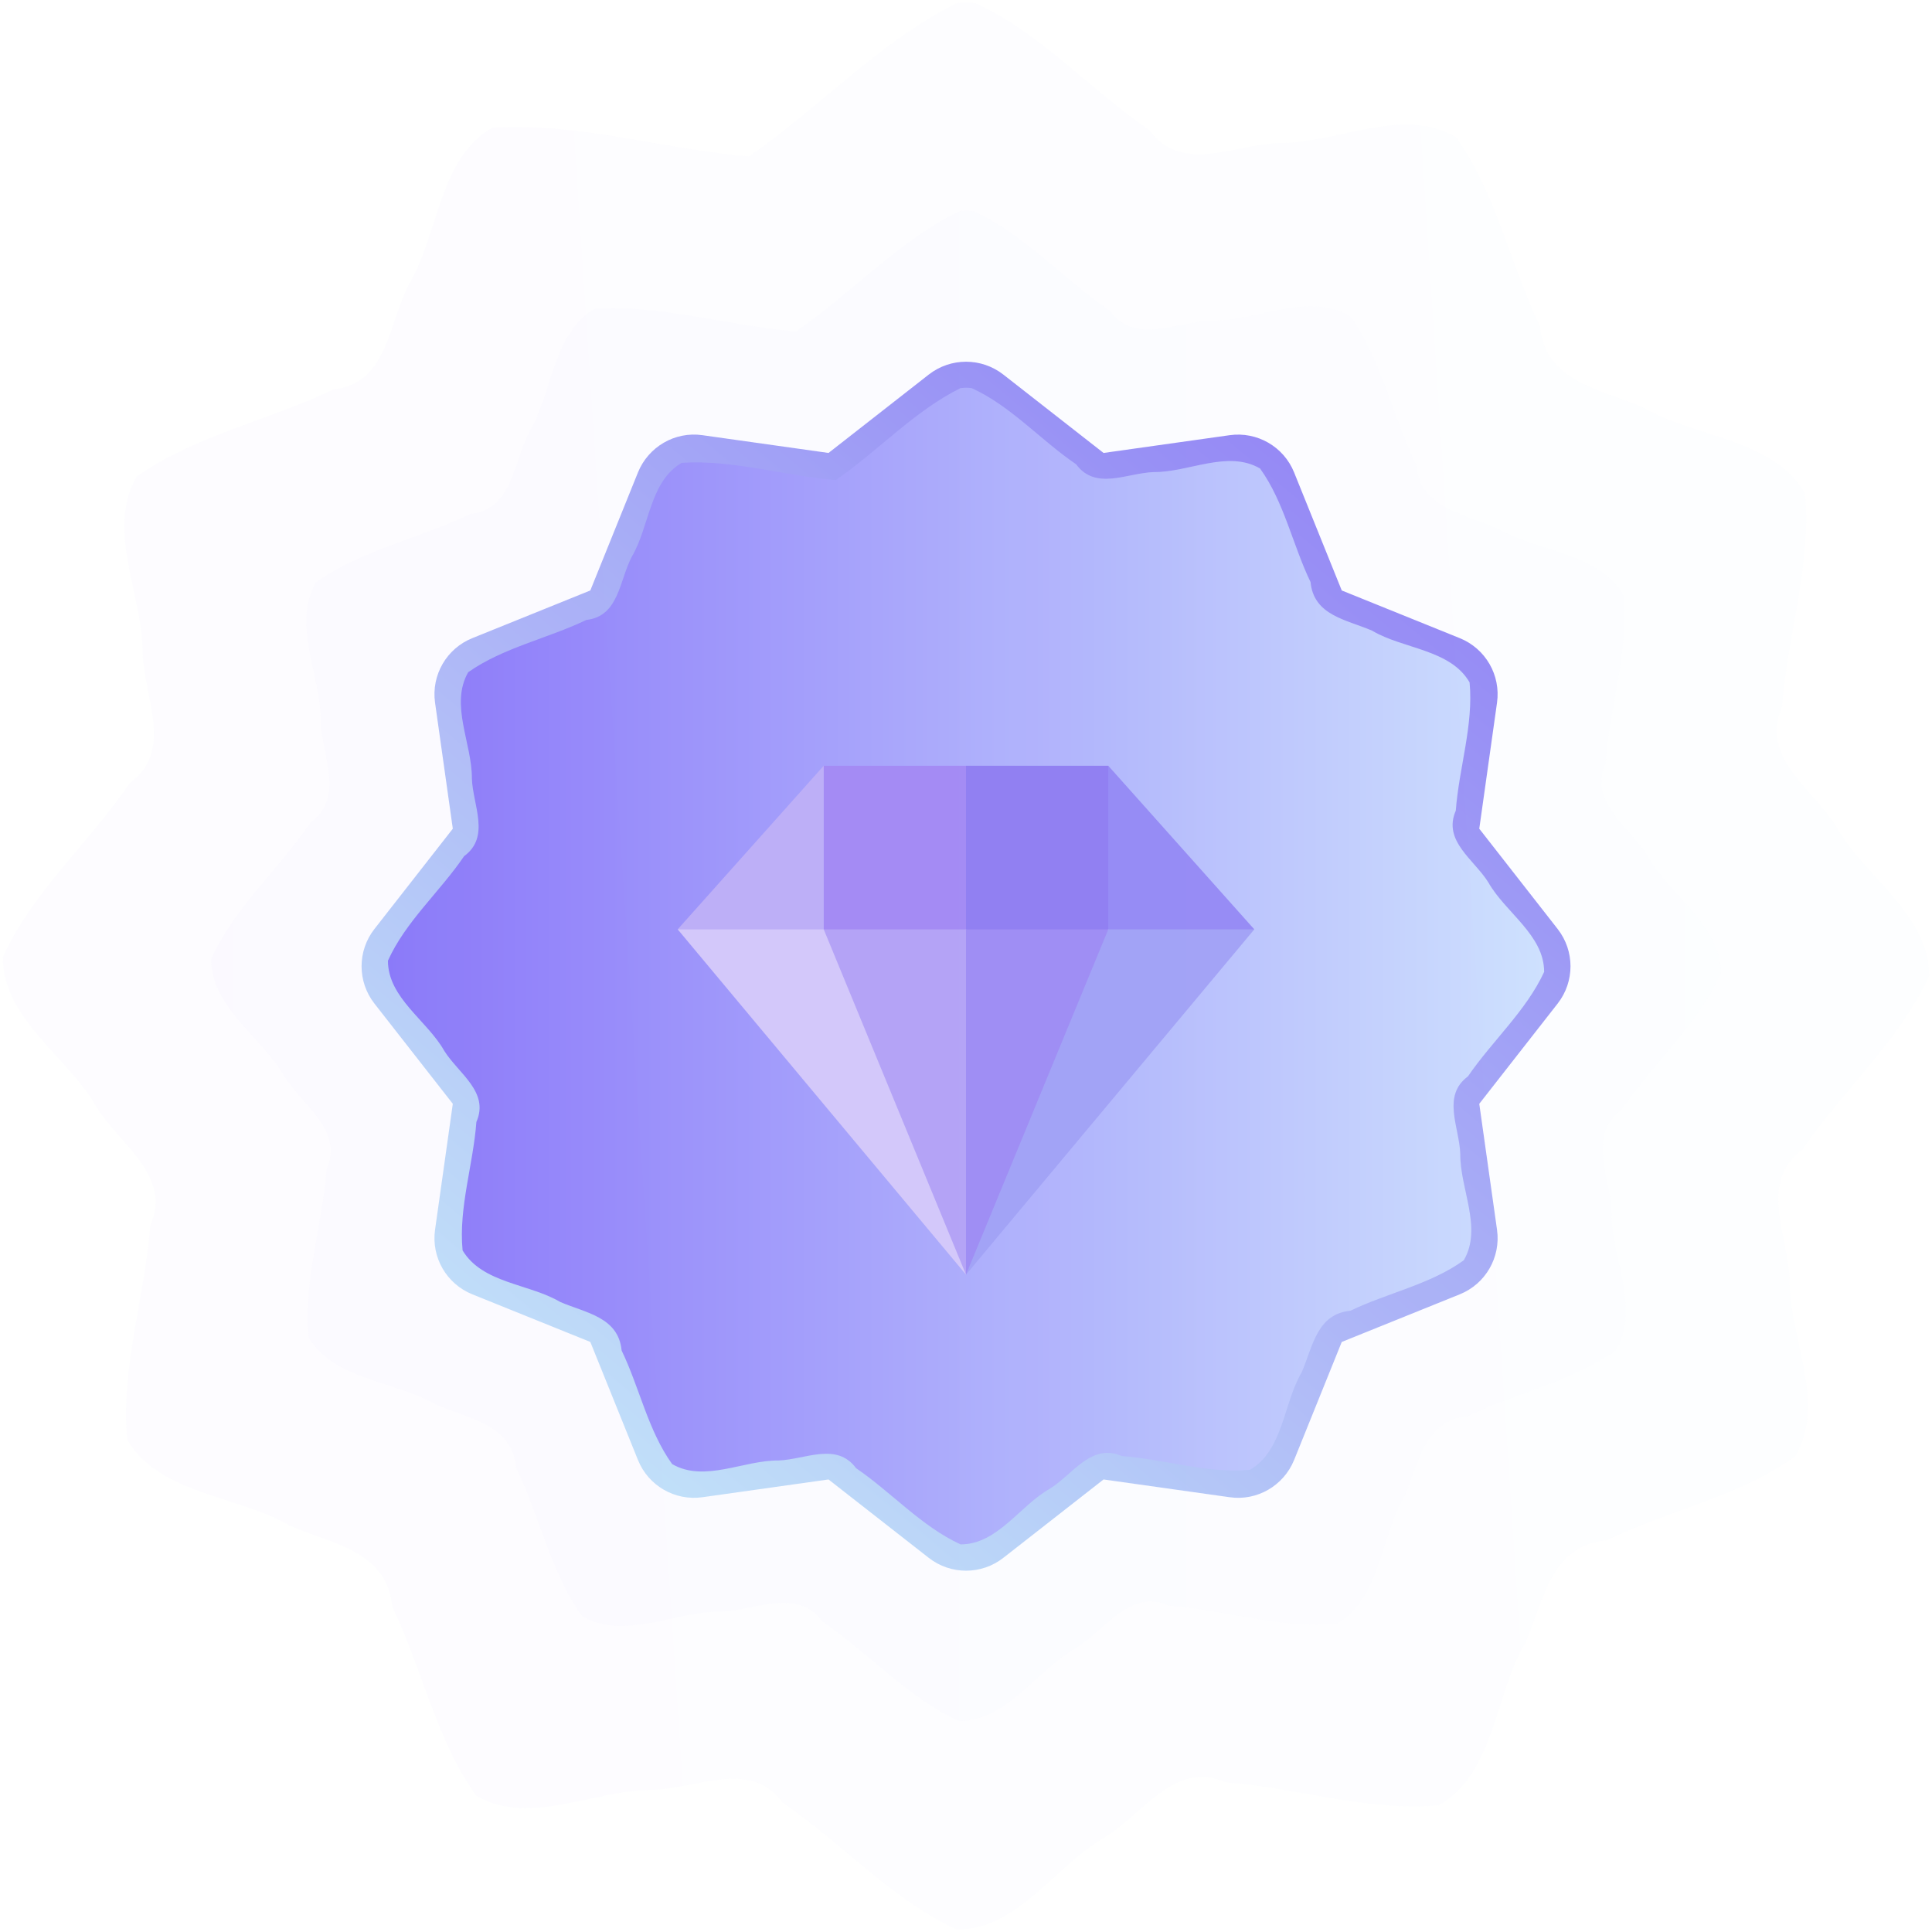
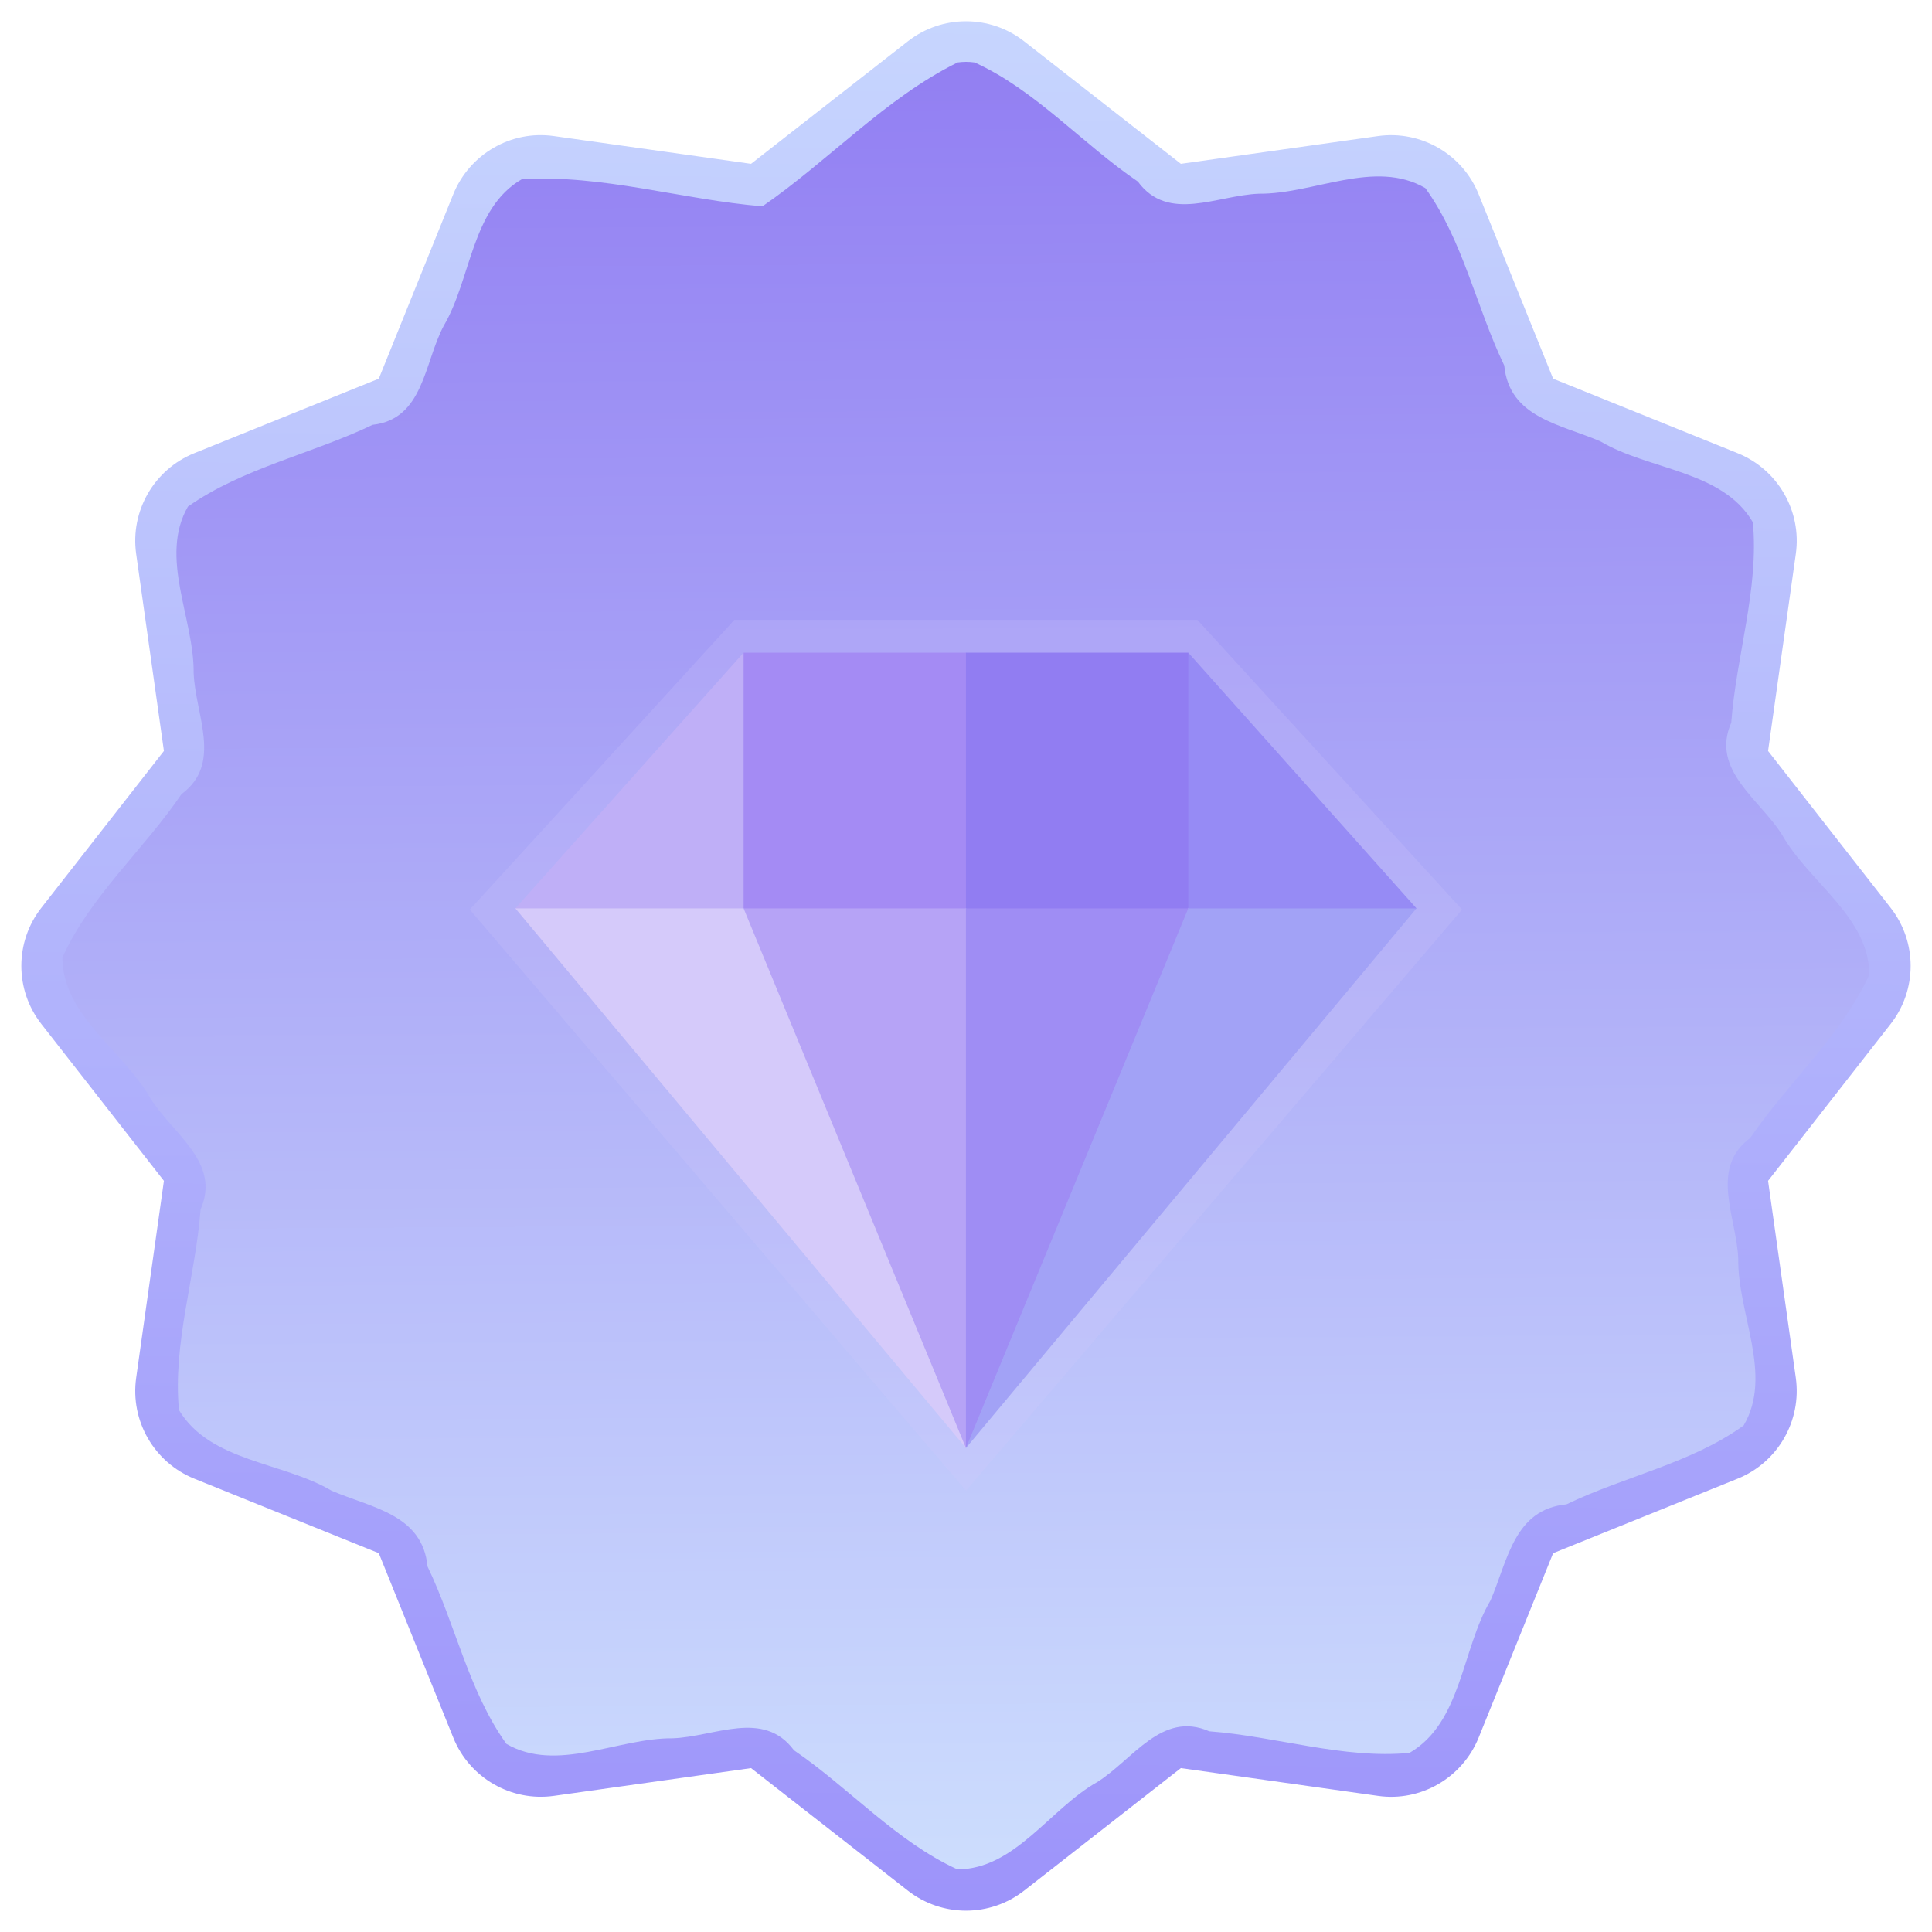
<svg xmlns="http://www.w3.org/2000/svg" xmlns:xlink="http://www.w3.org/1999/xlink" viewBox="0 0 28.331 28.331" width="28" height="28" version="1.1" id="svg15">
  <defs id="defs4">
    <linearGradient id="ebSeal" gradientUnits="userSpaceOnUse" gradientTransform="matrix(3.371032,0,0,3.371032,502.2403,-2553.123)" x1="-617.84" y1="1084.54" x2="-623.372" y2="1091.159">
      <stop offset="0" stop-color="#6a4dff" id="stop1" />
      <stop offset="1" stop-color="#b07cff" id="stop2" />
    </linearGradient>
    <linearGradient id="ebInner" gradientUnits="userSpaceOnUse" x1="-1601.739" y1="1114.719" x2="-1578.105" y2="1114.719">
      <stop offset="0" stop-color="#5e3ef2" id="stop3" />
      <stop offset="1" stop-color="#9d7aff" id="stop4" />
    </linearGradient>
-     <linearGradient xlink:href="#linearGradient32" id="linearGradient142" gradientUnits="userSpaceOnUse" gradientTransform="matrix(3.371032,0,0,3.371032,502.2403,-2553.123)" x1="-617.84" y1="1084.54" x2="-623.372" y2="1091.159" />
-     <linearGradient id="linearGradient32">
-       <stop style="stop-color:#8f7ef4;stop-opacity:1" offset="0" id="stop32" />
-       <stop style="stop-color:#c6e8f9;stop-opacity:1" offset="1" id="stop33" />
+     <linearGradient xlink:href="#linearGradient97" id="linearGradient93" gradientUnits="userSpaceOnUse" gradientTransform="matrix(3.864658,0,0,3.864658,653.0556,-2816.252)" x1="-620.622" y1="1091.892" x2="-620.582" y2="1084.15" />
+     <linearGradient id="linearGradient97">
+       <stop style="stop-color:#9c92fa;stop-opacity:1" offset="0" id="stop96" />
+       <stop style="stop-color:#c8d7fe;stop-opacity:1" offset="1" id="stop97" />
    </linearGradient>
-     <linearGradient xlink:href="#linearGradient148" id="linearGradient143" gradientUnits="userSpaceOnUse" x1="-1601.739" y1="1114.719" x2="-1578.105" y2="1114.719" />
-     <linearGradient id="linearGradient148">
-       <stop style="stop-color:#8b79f9;stop-opacity:1;" offset="0" id="stop147" />
-       <stop style="stop-color:#cfe1fe;stop-opacity:1;" offset="1" id="stop148" />
-     </linearGradient>
-     <linearGradient xlink:href="#linearGradient32" id="linearGradient144" gradientUnits="userSpaceOnUse" gradientTransform="matrix(1.306001,0,0,1.306001,486.5172,-341.1046)" x1="-1601.739" y1="1114.719" x2="-1578.105" y2="1114.719" />
-     <linearGradient xlink:href="#linearGradient146" id="linearGradient145" gradientUnits="userSpaceOnUse" gradientTransform="matrix(1.6662,0,0,1.6662,1059.206,-742.6259)" x1="-1595.95" y1="1115.219" x2="-1579.326" y2="1114.124" />
-     <linearGradient id="linearGradient146">
-       <stop style="stop-color:#8a76fc;stop-opacity:1;" offset="0" id="stop145" />
-       <stop style="stop-color:#94c8f4;stop-opacity:1;" offset="1" id="stop146" />
+     <linearGradient xlink:href="#linearGradient103" id="linearGradient94" gradientUnits="userSpaceOnUse" x1="-1589.767" y1="1102.41" x2="-1589.604" y2="1127.513" gradientTransform="matrix(1.146432,0,0,1.146432,77.27131,110.7292)" />
+     <linearGradient id="linearGradient103">
+       <stop style="stop-color:#917df2;stop-opacity:1" offset="0" id="stop99" />
+       <stop style="stop-color:#cfe1fe;stop-opacity:1;" offset="1" id="stop100" />
    </linearGradient>
  </defs>
-   <g id="g142" transform="matrix(0.7173878,0,0,0.7173878,1154.756,-785.5205)">
-     <path d="m -1589.16,1102.629 c -0.447,-0.349 -1.075,-0.349 -1.522,0 l -2.05,1.603 -2.577,-0.363 c -0.562,-0.081 -1.105,0.236 -1.318,0.761 l -0.974,2.413 -2.413,0.975 c -0.526,0.212 -0.84,0.756 -0.761,1.318 l 0.363,2.577 -1.603,2.051 c -0.349,0.447 -0.349,1.075 0,1.522 l 1.603,2.05 -0.363,2.576 c -0.079,0.562 0.235,1.106 0.761,1.318 l 2.413,0.974 0.974,2.413 c 0.212,0.527 0.756,0.84 1.318,0.761 l 2.577,-0.363 2.05,1.603 c 0.447,0.349 1.075,0.349 1.522,0 l 2.05,-1.603 2.577,0.363 c 0.562,0.081 1.105,-0.236 1.318,-0.761 l 0.974,-2.413 2.413,-0.974 c 0.526,-0.212 0.84,-0.756 0.761,-1.318 l -0.363,-2.576 1.603,-2.05 c 0.349,-0.447 0.349,-1.075 0,-1.522 l -1.603,-2.051 0.363,-2.577 c 0.079,-0.562 -0.235,-1.105 -0.761,-1.318 l -2.413,-0.975 -0.974,-2.413 c -0.212,-0.526 -0.756,-0.84 -1.318,-0.761 l -2.577,0.363 z" fill="#000000" id="path125" style="fill:url(#linearGradient142);fill-opacity:1;stroke-width:1.236" />
-     <path id="path126" style="fill:url(#linearGradient143);fill-opacity:1;stroke-width:1.236" d="m -1590.033,1102.906 c -0.939,0.464 -1.685,1.284 -2.551,1.881 -1.048,-0.086 -2.103,-0.421 -3.148,-0.353 -0.659,0.382 -0.658,1.305 -1.02,1.917 -0.257,0.485 -0.262,1.221 -0.93,1.294 -0.79,0.38 -1.7,0.565 -2.415,1.069 -0.381,0.662 0.082,1.463 0.075,2.176 0.021,0.547 0.382,1.187 -0.159,1.584 -0.493,0.726 -1.198,1.338 -1.557,2.137 0,0.761 0.802,1.222 1.152,1.843 0.291,0.465 0.926,0.838 0.656,1.453 -0.065,0.874 -0.366,1.754 -0.282,2.625 0.405,0.677 1.359,0.678 1.996,1.055 0.524,0.225 1.189,0.308 1.255,0.992 0.366,0.759 0.54,1.637 1.032,2.321 0.661,0.384 1.463,-0.081 2.176,-0.073 0.547,-0.02 1.186,-0.382 1.584,0.157 0.725,0.495 1.34,1.193 2.137,1.558 0.755,0 1.212,-0.795 1.827,-1.14 0.47,-0.293 0.847,-0.937 1.468,-0.666 0.872,0.065 1.75,0.364 2.619,0.282 0.684,-0.397 0.682,-1.359 1.06,-1.996 0.225,-0.524 0.308,-1.189 0.992,-1.255 0.758,-0.366 1.637,-0.538 2.319,-1.032 0.388,-0.66 -0.08,-1.463 -0.071,-2.176 -0.02,-0.547 -0.382,-1.186 0.157,-1.584 0.495,-0.724 1.191,-1.34 1.557,-2.135 0,-0.756 -0.794,-1.214 -1.14,-1.829 -0.293,-0.47 -0.937,-0.847 -0.666,-1.468 0.065,-0.873 0.365,-1.751 0.282,-2.621 -0.397,-0.681 -1.357,-0.679 -1.992,-1.057 -0.525,-0.227 -1.193,-0.308 -1.259,-0.994 -0.366,-0.759 -0.539,-1.637 -1.032,-2.321 -0.661,-0.385 -1.463,0.081 -2.176,0.073 -0.547,0.02 -1.186,0.382 -1.584,-0.159 -0.725,-0.493 -1.338,-1.196 -2.135,-1.557 -0.076,-0.011 -0.151,-0.01 -0.227,0 z" />
-     <g id="g141" transform="matrix(0.02302034,0,0,0.02302034,-1595.815,1109.934)">
-       <path d="m 129.67,30.05 41,72.645 -41,72.645 L 67.398,207.346 0,175.34 Z" fill="#b58dff" id="path129" style="fill:#bfaff7;fill-opacity:1" />
-       <path d="M 512,175.34 426.67,223.346 382.33,175.34 329.701,109.25 382.33,30.05 Z" fill="#8a73ff" id="path131" style="fill:#968bf5;fill-opacity:1" />
-       <path d="M 256,30.05 298.665,102.695 256,175.34 211.259,222.831 129.67,175.34 V 30.05 Z" fill="#cb99ff" id="path132" style="fill:#a48bf4;fill-opacity:1" />
-       <path d="M 382.33,30.05 V 175.34 L 304.307,219.1 256,175.34 V 30.05 Z" fill="#b58dff" id="path133" style="fill:#917df2;fill-opacity:1" />
-       <path d="M 256,175.34 304.307,262.554 256,481.95 134.795,288.417 129.67,175.34 Z" fill="#eabfff" id="path137" style="fill:#b6a3f6;fill-opacity:1" />
-       <path d="M 512,175.34 256,481.95 304.307,262.554 382.33,175.34 Z" fill="#b58dff" id="path138" style="fill:#a2a2f6;fill-opacity:1" />
-       <g fill="#cb99ff" id="g140">
-         <path d="M 382.33,175.34 256,481.95 V 175.34 Z" id="path139" style="fill:#9f8df4;fill-opacity:1" />
-         <path d="M 256,481.95 0,175.34 h 129.67 z" id="path140" style="fill:#d5cafa;fill-opacity:1" />
+   <g id="g186" transform="matrix(0.9779489,0,0,0.9779489,1721.141,-1343.896)">
+     <path d="m -1744.593,1374.818 c -0.512,-0.401 -1.232,-0.401 -1.744,0 l -2.351,1.837 -2.954,-0.416 c -0.644,-0.093 -1.267,0.27 -1.511,0.872 l -1.117,2.766 -2.766,1.117 c -0.603,0.243 -0.963,0.867 -0.872,1.511 l 0.416,2.954 -1.837,2.351 c -0.401,0.512 -0.401,1.232 0,1.744 l 1.837,2.351 -0.416,2.954 c -0.091,0.645 0.269,1.268 0.872,1.512 l 2.766,1.117 1.117,2.766 c 0.243,0.604 0.867,0.964 1.511,0.873 l 2.954,-0.416 2.351,1.837 c 0.512,0.401 1.232,0.401 1.744,0 l 2.35,-1.837 2.954,0.416 c 0.644,0.093 1.267,-0.271 1.511,-0.873 l 1.117,-2.766 2.766,-1.117 c 0.603,-0.243 0.963,-0.867 0.873,-1.512 l -0.416,-2.954 1.837,-2.351 c 0.401,-0.512 0.401,-1.232 0,-1.744 l -1.837,-2.351 0.416,-2.954 c 0.091,-0.644 -0.269,-1.267 -0.873,-1.511 l -2.766,-1.117 -1.117,-2.766 c -0.243,-0.603 -0.867,-0.963 -1.511,-0.872 l -2.954,0.416 z" fill="#000000" id="path47" style="fill:url(#linearGradient93);fill-opacity:1;stroke-width:1.417" />
+     <path id="path48" style="fill:url(#linearGradient94);fill-opacity:1;stroke-width:1.417" d="m -1745.593,1375.136 c -1.077,0.532 -1.931,1.472 -2.924,2.156 -1.202,-0.099 -2.411,-0.483 -3.61,-0.405 -0.755,0.437 -0.755,1.496 -1.17,2.198 -0.294,0.556 -0.3,1.399 -1.066,1.484 -0.906,0.435 -1.949,0.648 -2.769,1.226 -0.436,0.759 0.094,1.677 0.086,2.495 0.024,0.628 0.438,1.36 -0.182,1.816 -0.565,0.833 -1.373,1.534 -1.786,2.45 0,0.873 0.919,1.401 1.32,2.112 0.334,0.533 1.061,0.96 0.752,1.665 -0.075,1.002 -0.42,2.01 -0.324,3.009 0.464,0.777 1.558,0.777 2.288,1.209 0.601,0.258 1.364,0.354 1.439,1.137 0.42,0.87 0.619,1.876 1.183,2.66 0.758,0.44 1.677,-0.093 2.495,-0.084 0.627,-0.023 1.359,-0.438 1.816,0.179 0.831,0.568 1.536,1.368 2.45,1.786 0.865,0 1.39,-0.911 2.095,-1.307 0.538,-0.336 0.971,-1.075 1.683,-0.763 1,0.075 2.006,0.418 3.002,0.324 0.785,-0.455 0.782,-1.559 1.216,-2.288 0.258,-0.601 0.354,-1.364 1.137,-1.439 0.87,-0.42 1.876,-0.617 2.658,-1.183 0.445,-0.757 -0.092,-1.677 -0.081,-2.495 -0.023,-0.627 -0.438,-1.359 0.179,-1.816 0.568,-0.83 1.366,-1.536 1.786,-2.447 0,-0.866 -0.91,-1.392 -1.307,-2.097 -0.336,-0.538 -1.075,-0.971 -0.763,-1.683 0.074,-1 0.418,-2.007 0.324,-3.005 -0.455,-0.781 -1.556,-0.779 -2.284,-1.212 -0.602,-0.26 -1.368,-0.354 -1.444,-1.139 -0.419,-0.871 -0.618,-1.877 -1.183,-2.66 -0.758,-0.441 -1.677,0.093 -2.495,0.084 -0.628,0.023 -1.36,0.438 -1.816,-0.182 -0.832,-0.565 -1.534,-1.371 -2.447,-1.786 -0.087,-0.013 -0.173,-0.012 -0.26,0 z" />
+     <path id="path147" style="fill:#d5cafa;fill-opacity:0.2;stroke-width:0.024" d="m -1749.082,1383.651 c -1.274,1.396 -2.547,2.792 -3.823,4.187 2.479,2.905 4.96,5.809 7.44,8.713 2.479,-2.904 4.959,-5.809 7.438,-8.713 -1.324,-1.448 -2.645,-2.897 -3.968,-4.345 -2.315,0 -4.63,0 -6.944,0 -0.047,0.052 -0.095,0.106 -0.143,0.159 z" />
+     <g id="g57" transform="matrix(0.02639125,0,0,0.02639125,-1752.222,1383.192)">
+       <path d="m 129.67,30.05 41,72.645 -41,72.645 L 67.398,207.346 0,175.34 Z" fill="#b58dff" id="path49" style="fill:#bfaff7;fill-opacity:1" />
+       <path d="M 512,175.34 426.67,223.346 382.33,175.34 329.701,109.25 382.33,30.05 Z" fill="#8a73ff" id="path50" style="fill:#968bf5;fill-opacity:1" />
+       <path d="M 256,30.05 298.665,102.695 256,175.34 211.259,222.831 129.67,175.34 V 30.05 Z" fill="#cb99ff" id="path51" style="fill:#a48bf4;fill-opacity:1" />
+       <path d="M 382.33,30.05 V 175.34 L 304.307,219.1 256,175.34 V 30.05 Z" fill="#b58dff" id="path52" style="fill:#917df2;fill-opacity:1" />
+       <path d="M 256,175.34 304.307,262.554 256,481.95 134.795,288.417 129.67,175.34 Z" fill="#eabfff" id="path53" style="fill:#b6a3f6;fill-opacity:1" />
+       <path d="M 512,175.34 256,481.95 304.307,262.554 382.33,175.34 Z" fill="#b58dff" id="path54" style="fill:#a2a2f6;fill-opacity:1" />
+       <g fill="#cb99ff" id="g56">
+         <path d="M 382.33,175.34 256,481.95 V 175.34 Z" id="path55" style="fill:#9f8df4;fill-opacity:1" />
+         <path d="M 256,481.95 0,175.34 h 129.67 z" id="path56" style="fill:#d5cafa;fill-opacity:1" />
      </g>
    </g>
-     <path id="path141" style="opacity:0.02;fill:url(#linearGradient144);fill-opacity:1;stroke-width:1.614" d="m -1590.067,1099.292 c -1.227,0.606 -2.2,1.676 -3.331,2.456 -1.369,-0.112 -2.747,-0.55 -4.112,-0.462 -0.861,0.498 -0.86,1.704 -1.332,2.504 -0.336,0.633 -0.342,1.594 -1.214,1.691 -1.032,0.496 -2.221,0.738 -3.154,1.396 -0.497,0.865 0.107,1.91 0.098,2.842 0.027,0.715 0.499,1.55 -0.207,2.068 -0.643,0.948 -1.564,1.747 -2.034,2.79 0,0.994 1.047,1.596 1.504,2.406 0.381,0.607 1.209,1.094 0.857,1.897 -0.085,1.141 -0.478,2.29 -0.369,3.428 0.528,0.884 1.775,0.885 2.607,1.377 0.685,0.294 1.553,0.403 1.639,1.296 0.479,0.992 0.705,2.137 1.348,3.03 0.864,0.502 1.91,-0.106 2.842,-0.095 0.714,-0.025 1.549,-0.5 2.068,0.204 0.947,0.647 1.75,1.558 2.791,2.034 0.986,0 1.583,-1.038 2.386,-1.488 0.613,-0.383 1.106,-1.224 1.917,-0.87 1.139,0.084 2.285,0.476 3.42,0.369 0.894,-0.518 0.891,-1.776 1.385,-2.607 0.294,-0.684 0.403,-1.553 1.296,-1.639 0.991,-0.479 2.137,-0.703 3.028,-1.348 0.507,-0.862 -0.104,-1.91 -0.093,-2.842 -0.026,-0.714 -0.499,-1.548 0.204,-2.068 0.647,-0.946 1.556,-1.75 2.034,-2.788 0,-0.987 -1.037,-1.585 -1.488,-2.389 -0.382,-0.613 -1.224,-1.106 -0.87,-1.917 0.085,-1.14 0.476,-2.287 0.369,-3.423 -0.519,-0.89 -1.772,-0.887 -2.602,-1.38 -0.685,-0.296 -1.559,-0.403 -1.644,-1.298 -0.478,-0.992 -0.704,-2.138 -1.348,-3.031 -0.863,-0.502 -1.91,0.106 -2.842,0.096 -0.715,0.025 -1.55,0.499 -2.068,-0.207 -0.947,-0.644 -1.747,-1.561 -2.788,-2.034 -0.1,-0.015 -0.197,-0.014 -0.296,0 z" />
-     <path id="path142" style="opacity:0.02;fill:url(#linearGradient145);fill-opacity:1;stroke-width:2.059" d="m -1590.107,1095.037 c -1.565,0.772 -2.807,2.139 -4.25,3.134 -1.747,-0.143 -3.504,-0.701 -5.246,-0.589 -1.098,0.636 -1.097,2.174 -1.7,3.195 -0.428,0.808 -0.437,2.034 -1.549,2.157 -1.317,0.632 -2.833,0.942 -4.024,1.781 -0.634,1.104 0.137,2.437 0.125,3.626 0.034,0.912 0.637,1.977 -0.264,2.639 -0.821,1.21 -1.995,2.229 -2.595,3.56 0,1.268 1.336,2.036 1.919,3.07 0.485,0.774 1.542,1.396 1.093,2.421 -0.108,1.456 -0.61,2.921 -0.47,4.373 0.674,1.129 2.264,1.13 3.326,1.757 0.873,0.376 1.982,0.514 2.091,1.653 0.611,1.265 0.899,2.727 1.719,3.866 1.102,0.64 2.437,-0.135 3.626,-0.121 0.911,-0.032 1.976,-0.637 2.639,0.261 1.208,0.825 2.233,1.988 3.56,2.595 1.257,0 2.02,-1.324 3.044,-1.899 0.782,-0.488 1.411,-1.562 2.446,-1.11 1.453,0.107 2.915,0.607 4.364,0.47 1.141,-0.661 1.137,-2.265 1.767,-3.326 0.375,-0.873 0.514,-1.982 1.653,-2.091 1.264,-0.611 2.727,-0.897 3.863,-1.719 0.647,-1.1 -0.133,-2.437 -0.119,-3.626 -0.033,-0.911 -0.637,-1.975 0.261,-2.638 0.825,-1.206 1.985,-2.232 2.595,-3.557 0,-1.259 -1.323,-2.023 -1.899,-3.047 -0.488,-0.783 -1.562,-1.411 -1.11,-2.446 0.108,-1.454 0.608,-2.917 0.47,-4.367 -0.662,-1.135 -2.261,-1.132 -3.32,-1.761 -0.874,-0.378 -1.988,-0.514 -2.098,-1.656 -0.61,-1.266 -0.899,-2.728 -1.719,-3.867 -1.101,-0.641 -2.437,0.135 -3.626,0.122 -0.912,0.032 -1.977,0.637 -2.639,-0.264 -1.208,-0.821 -2.229,-1.992 -3.557,-2.595 -0.128,-0.019 -0.251,-0.018 -0.378,0 z" />
  </g>
</svg>
